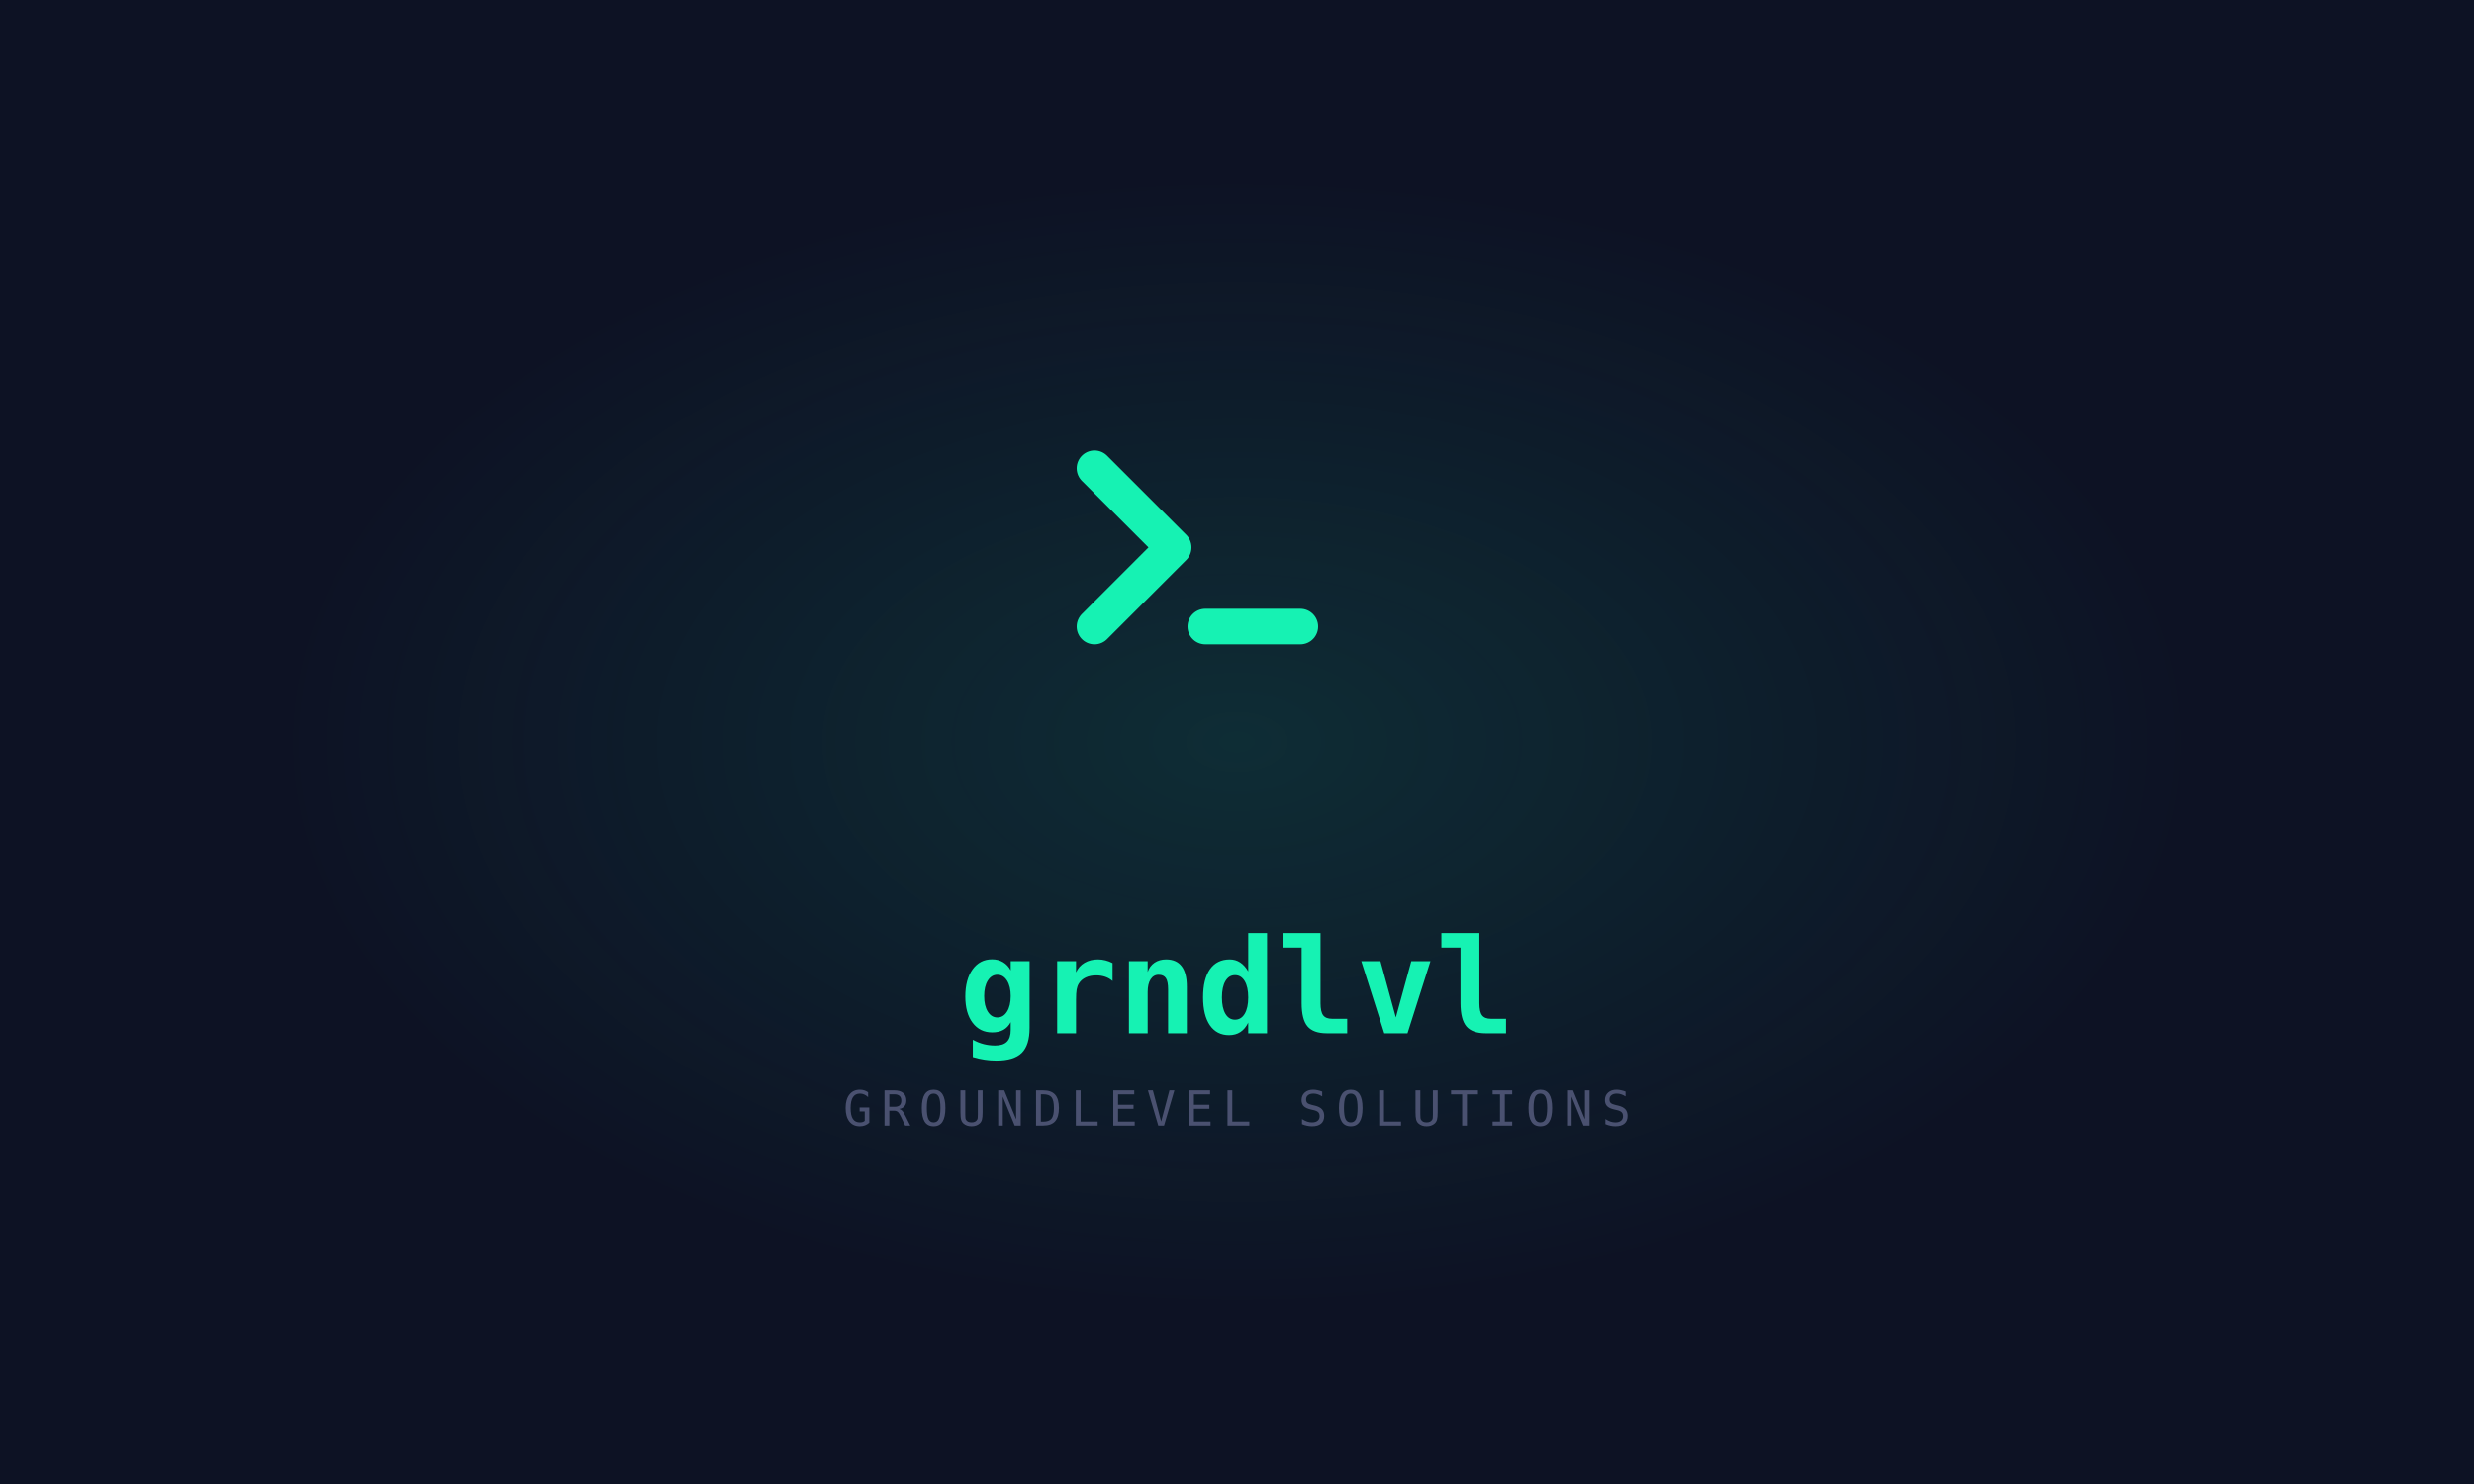
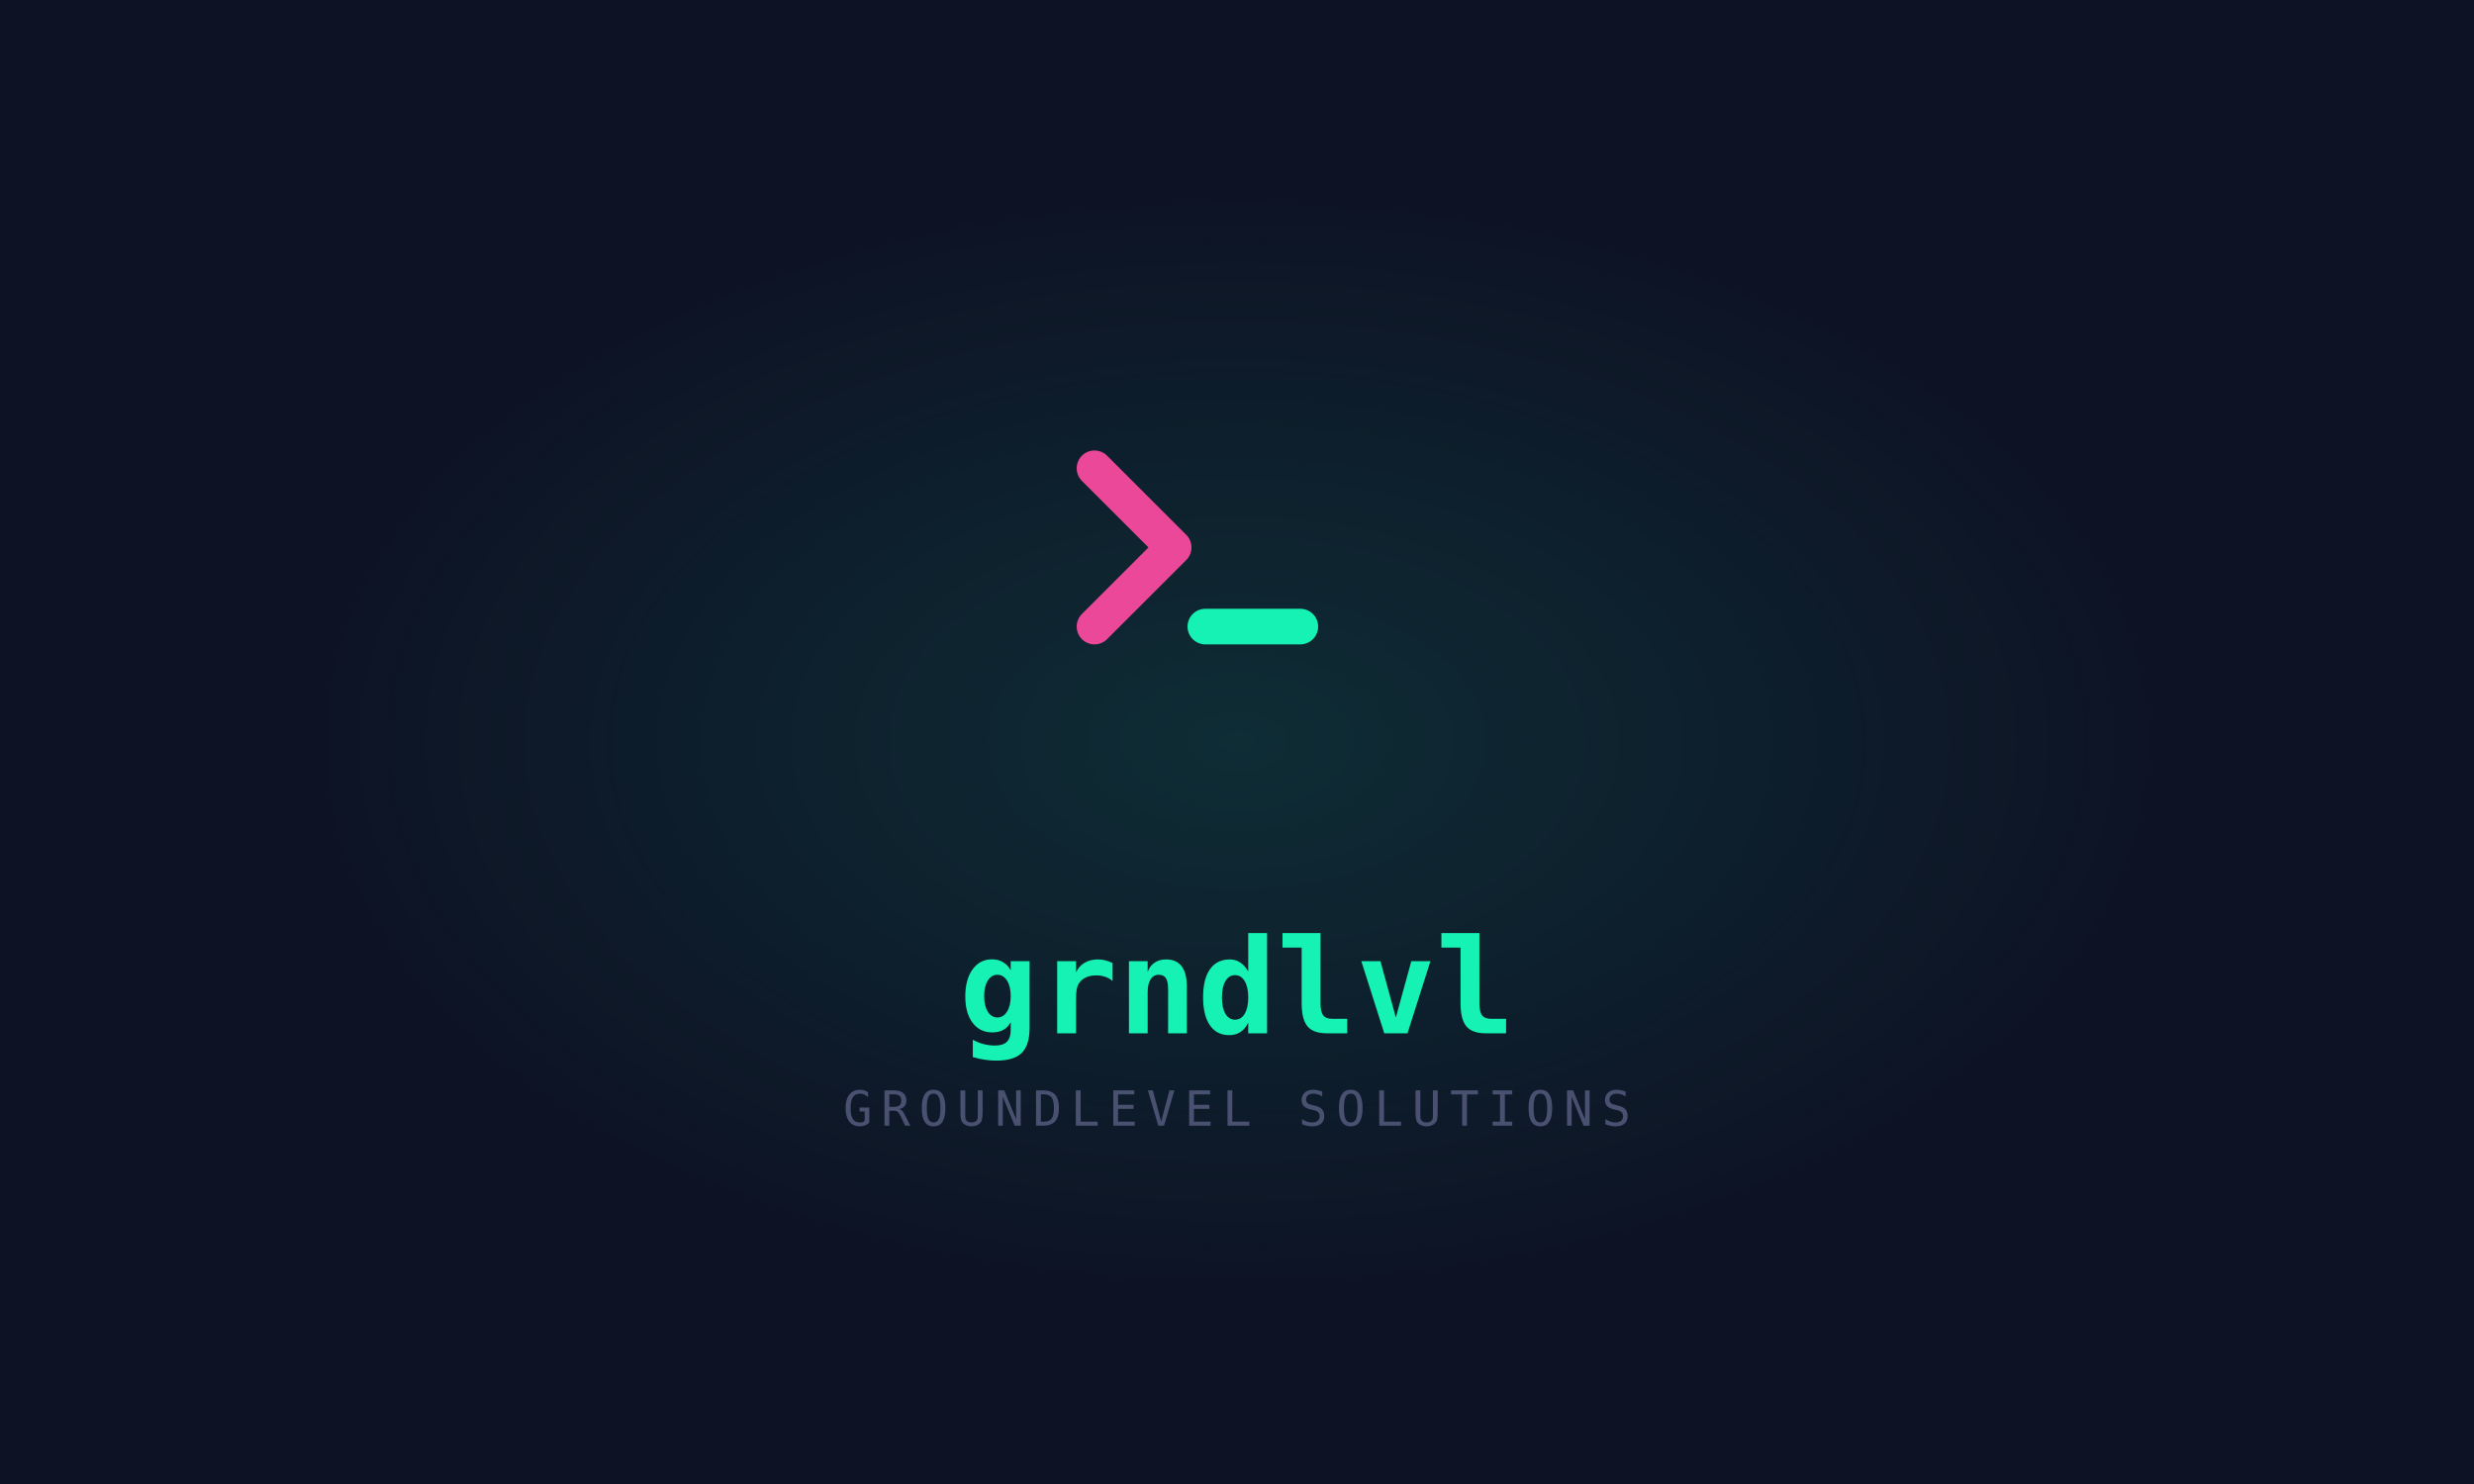
<svg xmlns="http://www.w3.org/2000/svg" width="1125" height="675" viewBox="0 0 1125 675">
  <defs>
    <radialGradient id="glowb" cx="50%" cy="50%" r="55%">
      <stop offset="0%" stop-color="#16f2b3" stop-opacity="0.12" />
      <stop offset="70%" stop-color="#16f2b3" stop-opacity="0" />
    </radialGradient>
  </defs>
  <rect x="0" y="0" width="1125" height="675" fill="#0d1224" />
  <rect x="0" y="0" width="1125" height="675" fill="url(#glowb)" />
  <g transform="translate(562.5,285) scale(3.6)">
-     <path d="M-18 -20 L-8 -10 L-18 0" fill="none" stroke="#16f2b3" stroke-width="4.5" stroke-linecap="round" stroke-linejoin="round" />
+     <path d="M-18 -20 L-8 -10 L-18 0" fill="none" stroke="#ec4899" stroke-width="4.5" stroke-linecap="round" stroke-linejoin="round" />
    <line x1="-4" y1="0" x2="8" y2="0" stroke="#16f2b3" stroke-width="4.5" stroke-linecap="round" />
  </g>
  <text x="562.5" y="470" text-anchor="middle" font-family="JetBrainsMono Nerd Font Mono, monospace" font-weight="bold" font-size="60" fill="#16f2b3">grndlvl</text>
  <text x="562.5" y="512" text-anchor="middle" font-family="JetBrainsMono Nerd Font Mono, monospace" font-size="22" letter-spacing="4" fill="#4a5170">GROUNDLEVEL SOLUTIONS</text>
</svg>
